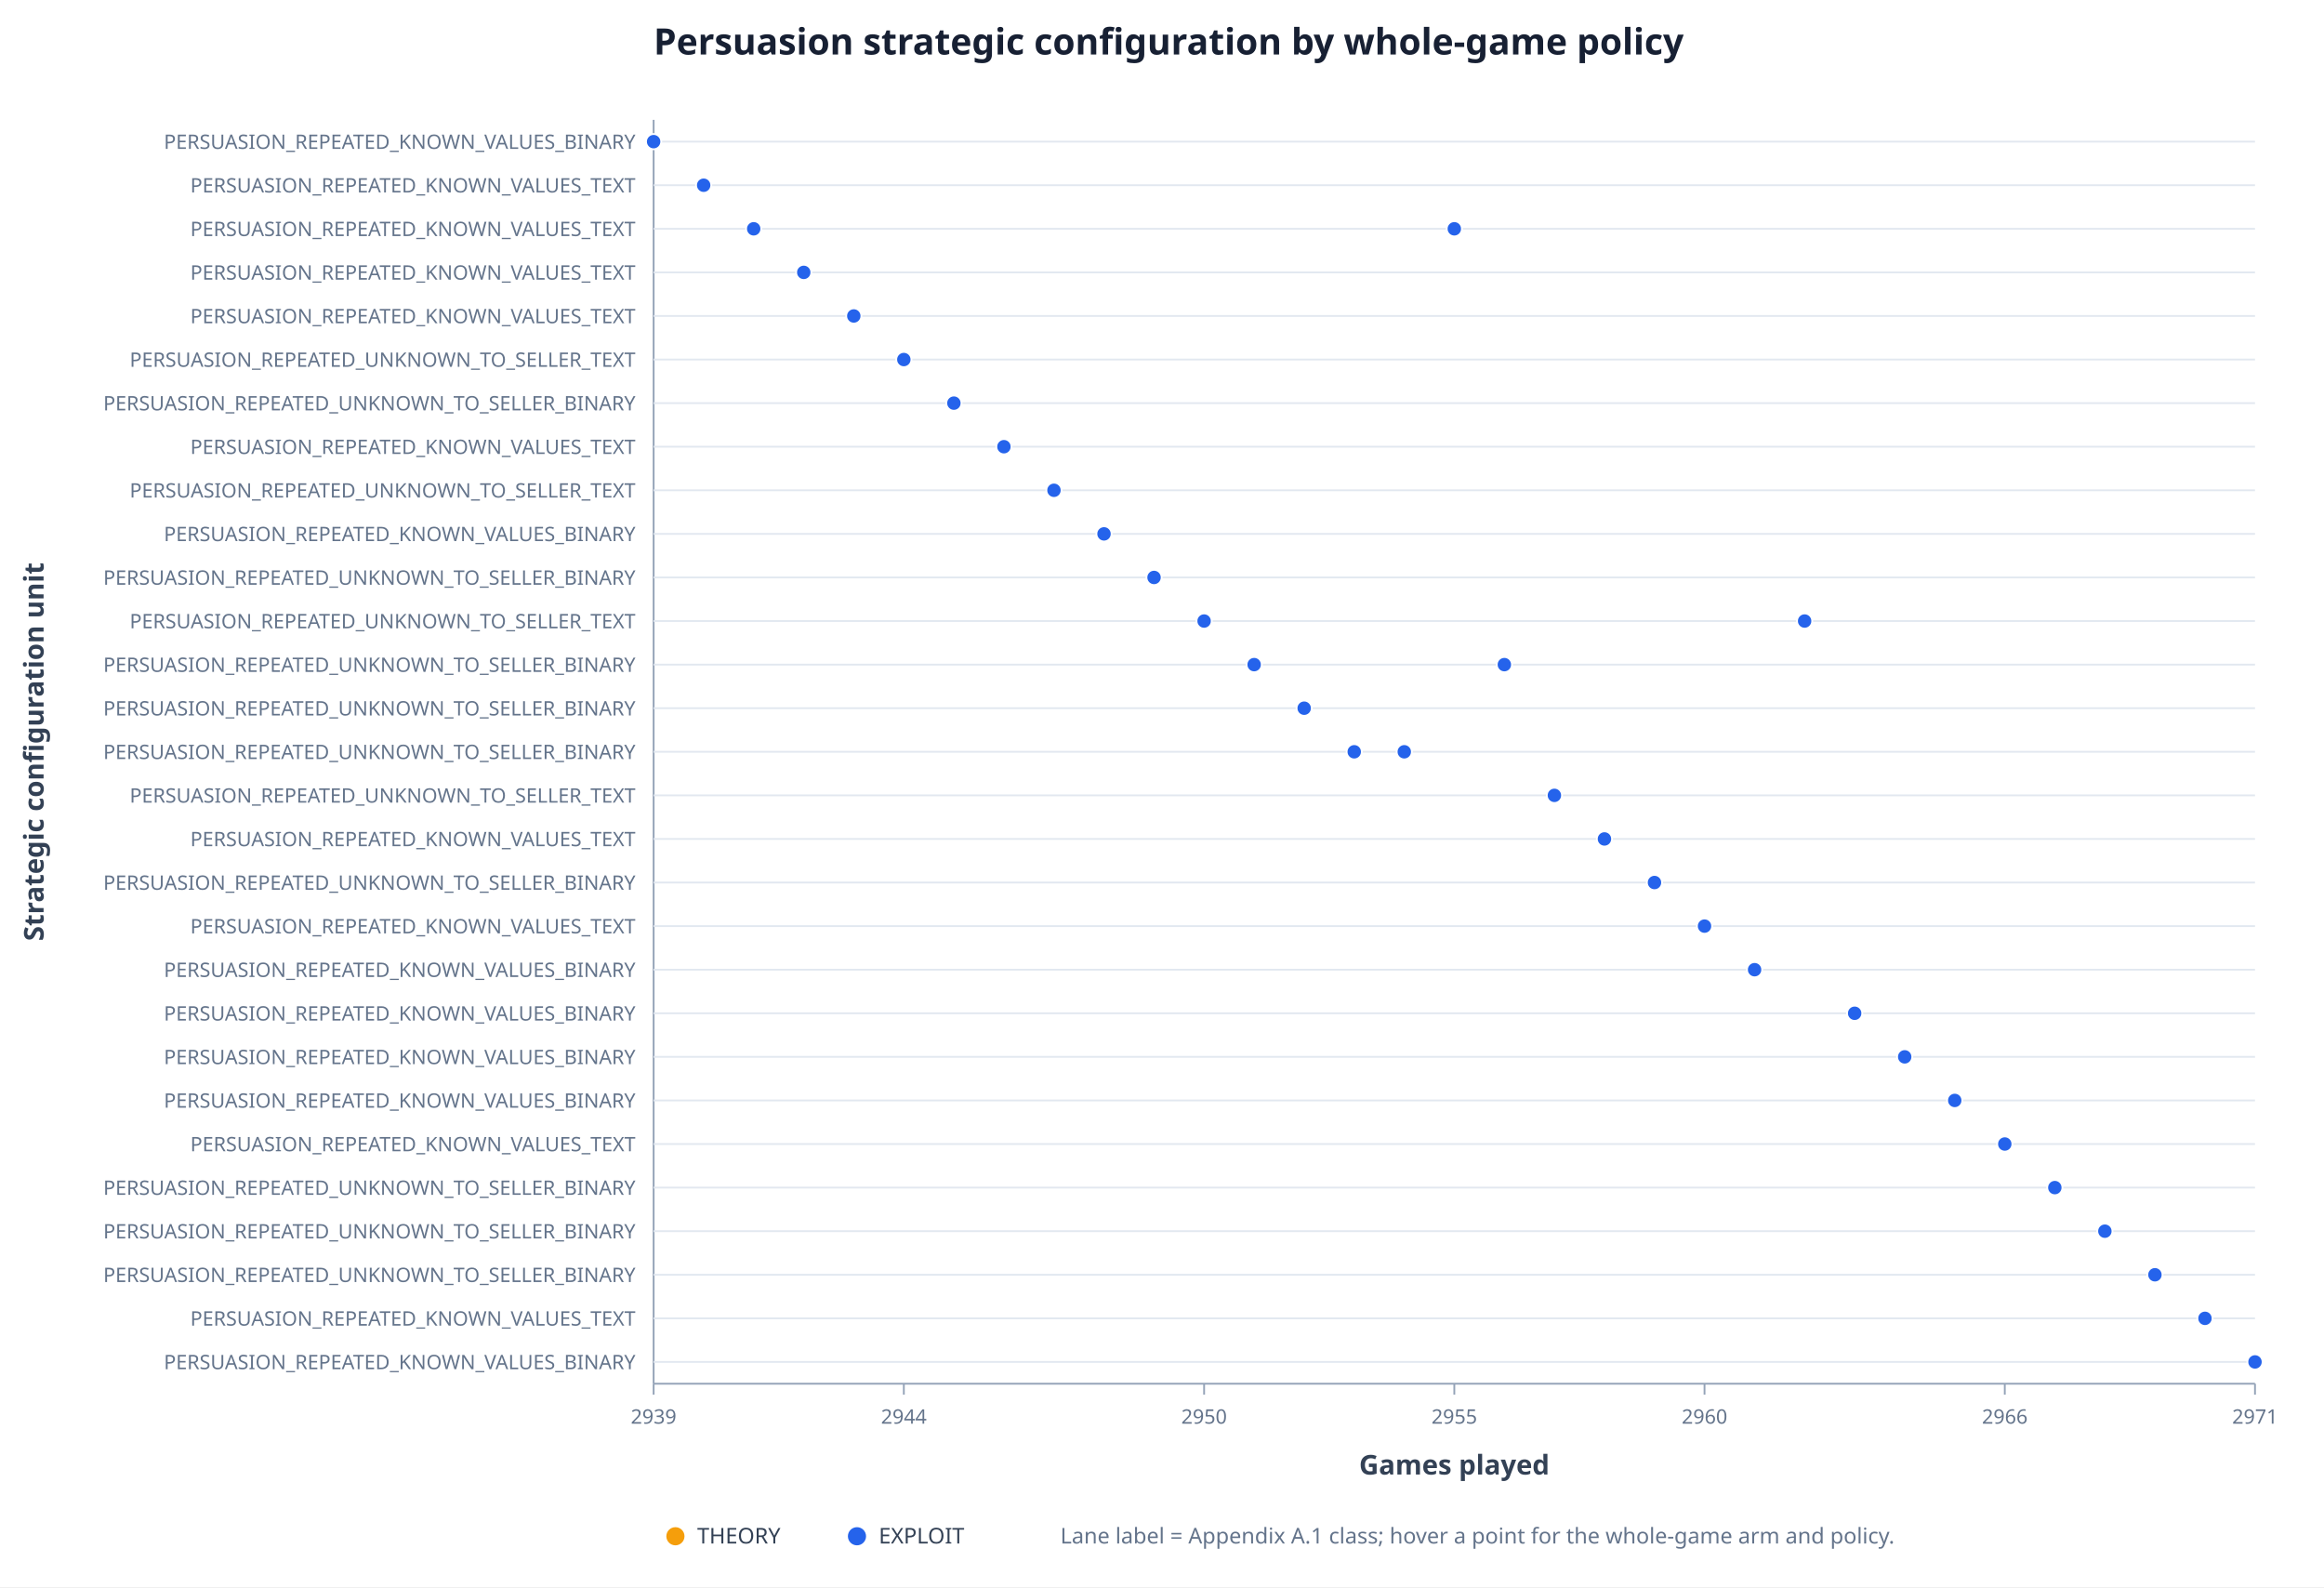
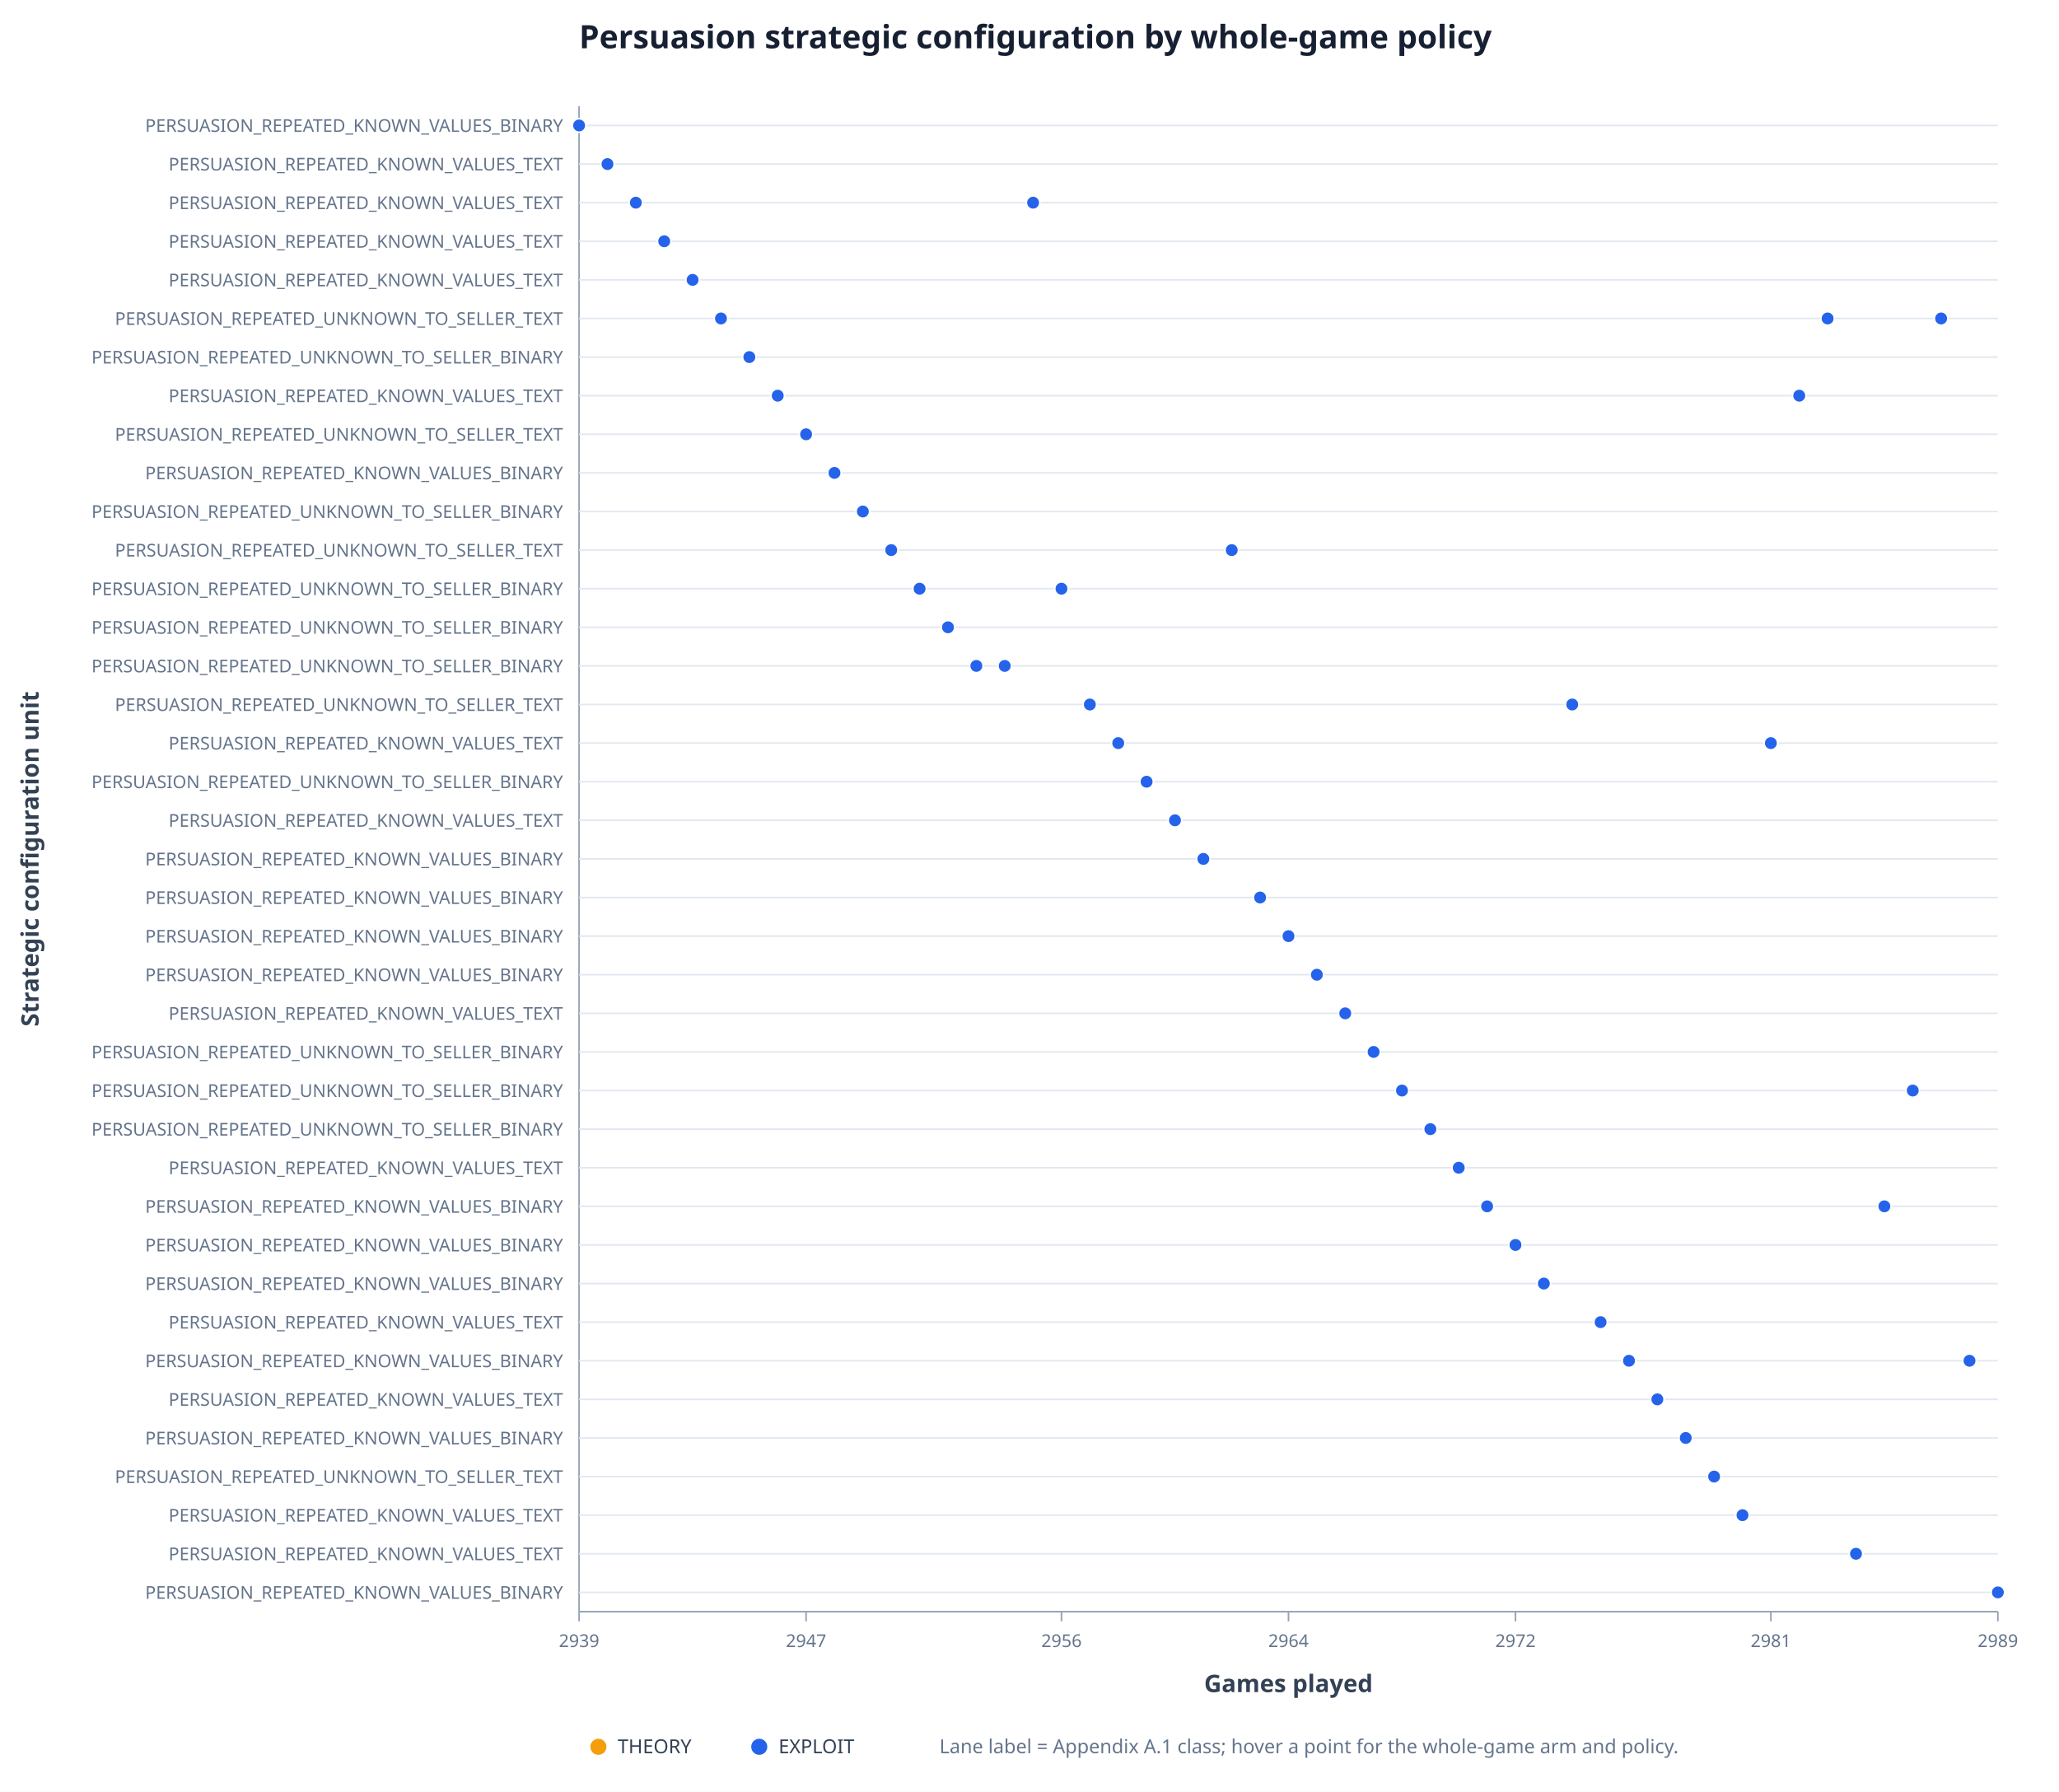
- <svg xmlns="http://www.w3.org/2000/svg" width="1280" height="874" viewBox="0 0 1280 874" role="img">
-   <rect width="1280" height="874" fill="white" />
+ <svg xmlns="http://www.w3.org/2000/svg" width="1280" height="1114" viewBox="0 0 1280 1114" role="img">
+   <rect width="1280" height="1114" fill="white" />
  <text x="360.0" y="30" font-family="system-ui,sans-serif" font-size="20" font-weight="700" fill="#172033">Persuasion strategic configuration by whole-game policy</text>
-   <line x1="360.0" y1="762.0" x2="1242.0" y2="762.0" stroke="#94a3b8" />
-   <line x1="360.0" y1="66.0" x2="360.0" y2="762.0" stroke="#94a3b8" />
-   <text x="801.0" y="812" text-anchor="middle" font-family="system-ui,sans-serif" font-size="15" font-weight="650" fill="#334155">Games played</text>
-   <text x="24" y="414.0" transform="rotate(-90 24 414.0)" text-anchor="middle" font-family="system-ui,sans-serif" font-size="15" font-weight="650" fill="#334155">Strategic configuration unit</text>
+   <line x1="360.0" y1="1002.0" x2="1242.0" y2="1002.0" stroke="#94a3b8" />
+   <line x1="360.0" y1="66.0" x2="360.0" y2="1002.0" stroke="#94a3b8" />
+   <text x="801.0" y="1052" text-anchor="middle" font-family="system-ui,sans-serif" font-size="15" font-weight="650" fill="#334155">Games played</text>
+   <text x="24" y="534.0" transform="rotate(-90 24 534.0)" text-anchor="middle" font-family="system-ui,sans-serif" font-size="15" font-weight="650" fill="#334155">Strategic configuration unit</text>
  <line x1="360.0" y1="78.00" x2="1242.0" y2="78.00" stroke="#e2e8f0" />
  <text x="350.0" y="82.00" text-anchor="end" font-family="system-ui,sans-serif" font-size="11" fill="#64748b">PERSUASION_REPEATED_KNOWN_VALUES_BINARY</text>
  <line x1="360.0" y1="102.00" x2="1242.0" y2="102.00" stroke="#e2e8f0" />
  <text x="350.0" y="106.00" text-anchor="end" font-family="system-ui,sans-serif" font-size="11" fill="#64748b">PERSUASION_REPEATED_KNOWN_VALUES_TEXT</text>
  <line x1="360.0" y1="126.00" x2="1242.0" y2="126.00" stroke="#e2e8f0" />
  <text x="350.0" y="130.00" text-anchor="end" font-family="system-ui,sans-serif" font-size="11" fill="#64748b">PERSUASION_REPEATED_KNOWN_VALUES_TEXT</text>
  <line x1="360.0" y1="150.00" x2="1242.0" y2="150.00" stroke="#e2e8f0" />
  <text x="350.0" y="154.00" text-anchor="end" font-family="system-ui,sans-serif" font-size="11" fill="#64748b">PERSUASION_REPEATED_KNOWN_VALUES_TEXT</text>
  <line x1="360.0" y1="174.00" x2="1242.0" y2="174.00" stroke="#e2e8f0" />
  <text x="350.0" y="178.00" text-anchor="end" font-family="system-ui,sans-serif" font-size="11" fill="#64748b">PERSUASION_REPEATED_KNOWN_VALUES_TEXT</text>
  <line x1="360.0" y1="198.00" x2="1242.0" y2="198.00" stroke="#e2e8f0" />
  <text x="350.0" y="202.00" text-anchor="end" font-family="system-ui,sans-serif" font-size="11" fill="#64748b">PERSUASION_REPEATED_UNKNOWN_TO_SELLER_TEXT</text>
  <line x1="360.0" y1="222.00" x2="1242.0" y2="222.00" stroke="#e2e8f0" />
  <text x="350.0" y="226.00" text-anchor="end" font-family="system-ui,sans-serif" font-size="11" fill="#64748b">PERSUASION_REPEATED_UNKNOWN_TO_SELLER_BINARY</text>
  <line x1="360.0" y1="246.00" x2="1242.0" y2="246.00" stroke="#e2e8f0" />
  <text x="350.0" y="250.00" text-anchor="end" font-family="system-ui,sans-serif" font-size="11" fill="#64748b">PERSUASION_REPEATED_KNOWN_VALUES_TEXT</text>
  <line x1="360.0" y1="270.00" x2="1242.0" y2="270.00" stroke="#e2e8f0" />
  <text x="350.0" y="274.00" text-anchor="end" font-family="system-ui,sans-serif" font-size="11" fill="#64748b">PERSUASION_REPEATED_UNKNOWN_TO_SELLER_TEXT</text>
  <line x1="360.0" y1="294.00" x2="1242.0" y2="294.00" stroke="#e2e8f0" />
  <text x="350.0" y="298.00" text-anchor="end" font-family="system-ui,sans-serif" font-size="11" fill="#64748b">PERSUASION_REPEATED_KNOWN_VALUES_BINARY</text>
  <line x1="360.0" y1="318.00" x2="1242.0" y2="318.00" stroke="#e2e8f0" />
  <text x="350.0" y="322.00" text-anchor="end" font-family="system-ui,sans-serif" font-size="11" fill="#64748b">PERSUASION_REPEATED_UNKNOWN_TO_SELLER_BINARY</text>
  <line x1="360.0" y1="342.00" x2="1242.0" y2="342.00" stroke="#e2e8f0" />
  <text x="350.0" y="346.00" text-anchor="end" font-family="system-ui,sans-serif" font-size="11" fill="#64748b">PERSUASION_REPEATED_UNKNOWN_TO_SELLER_TEXT</text>
  <line x1="360.0" y1="366.00" x2="1242.0" y2="366.00" stroke="#e2e8f0" />
  <text x="350.0" y="370.00" text-anchor="end" font-family="system-ui,sans-serif" font-size="11" fill="#64748b">PERSUASION_REPEATED_UNKNOWN_TO_SELLER_BINARY</text>
  <line x1="360.0" y1="390.00" x2="1242.0" y2="390.00" stroke="#e2e8f0" />
  <text x="350.0" y="394.00" text-anchor="end" font-family="system-ui,sans-serif" font-size="11" fill="#64748b">PERSUASION_REPEATED_UNKNOWN_TO_SELLER_BINARY</text>
  <line x1="360.0" y1="414.00" x2="1242.0" y2="414.00" stroke="#e2e8f0" />
  <text x="350.0" y="418.00" text-anchor="end" font-family="system-ui,sans-serif" font-size="11" fill="#64748b">PERSUASION_REPEATED_UNKNOWN_TO_SELLER_BINARY</text>
  <line x1="360.0" y1="438.00" x2="1242.0" y2="438.00" stroke="#e2e8f0" />
  <text x="350.0" y="442.00" text-anchor="end" font-family="system-ui,sans-serif" font-size="11" fill="#64748b">PERSUASION_REPEATED_UNKNOWN_TO_SELLER_TEXT</text>
  <line x1="360.0" y1="462.00" x2="1242.0" y2="462.00" stroke="#e2e8f0" />
  <text x="350.0" y="466.00" text-anchor="end" font-family="system-ui,sans-serif" font-size="11" fill="#64748b">PERSUASION_REPEATED_KNOWN_VALUES_TEXT</text>
  <line x1="360.0" y1="486.00" x2="1242.0" y2="486.00" stroke="#e2e8f0" />
  <text x="350.0" y="490.00" text-anchor="end" font-family="system-ui,sans-serif" font-size="11" fill="#64748b">PERSUASION_REPEATED_UNKNOWN_TO_SELLER_BINARY</text>
  <line x1="360.0" y1="510.00" x2="1242.0" y2="510.00" stroke="#e2e8f0" />
  <text x="350.0" y="514.00" text-anchor="end" font-family="system-ui,sans-serif" font-size="11" fill="#64748b">PERSUASION_REPEATED_KNOWN_VALUES_TEXT</text>
  <line x1="360.0" y1="534.00" x2="1242.0" y2="534.00" stroke="#e2e8f0" />
  <text x="350.0" y="538.00" text-anchor="end" font-family="system-ui,sans-serif" font-size="11" fill="#64748b">PERSUASION_REPEATED_KNOWN_VALUES_BINARY</text>
  <line x1="360.0" y1="558.00" x2="1242.0" y2="558.00" stroke="#e2e8f0" />
  <text x="350.0" y="562.00" text-anchor="end" font-family="system-ui,sans-serif" font-size="11" fill="#64748b">PERSUASION_REPEATED_KNOWN_VALUES_BINARY</text>
  <line x1="360.0" y1="582.00" x2="1242.0" y2="582.00" stroke="#e2e8f0" />
  <text x="350.0" y="586.00" text-anchor="end" font-family="system-ui,sans-serif" font-size="11" fill="#64748b">PERSUASION_REPEATED_KNOWN_VALUES_BINARY</text>
  <line x1="360.0" y1="606.00" x2="1242.0" y2="606.00" stroke="#e2e8f0" />
  <text x="350.0" y="610.00" text-anchor="end" font-family="system-ui,sans-serif" font-size="11" fill="#64748b">PERSUASION_REPEATED_KNOWN_VALUES_BINARY</text>
  <line x1="360.0" y1="630.00" x2="1242.0" y2="630.00" stroke="#e2e8f0" />
  <text x="350.0" y="634.00" text-anchor="end" font-family="system-ui,sans-serif" font-size="11" fill="#64748b">PERSUASION_REPEATED_KNOWN_VALUES_TEXT</text>
  <line x1="360.0" y1="654.00" x2="1242.0" y2="654.00" stroke="#e2e8f0" />
  <text x="350.0" y="658.00" text-anchor="end" font-family="system-ui,sans-serif" font-size="11" fill="#64748b">PERSUASION_REPEATED_UNKNOWN_TO_SELLER_BINARY</text>
  <line x1="360.0" y1="678.00" x2="1242.0" y2="678.00" stroke="#e2e8f0" />
  <text x="350.0" y="682.00" text-anchor="end" font-family="system-ui,sans-serif" font-size="11" fill="#64748b">PERSUASION_REPEATED_UNKNOWN_TO_SELLER_BINARY</text>
  <line x1="360.0" y1="702.00" x2="1242.0" y2="702.00" stroke="#e2e8f0" />
  <text x="350.0" y="706.00" text-anchor="end" font-family="system-ui,sans-serif" font-size="11" fill="#64748b">PERSUASION_REPEATED_UNKNOWN_TO_SELLER_BINARY</text>
  <line x1="360.0" y1="726.00" x2="1242.0" y2="726.00" stroke="#e2e8f0" />
  <text x="350.0" y="730.00" text-anchor="end" font-family="system-ui,sans-serif" font-size="11" fill="#64748b">PERSUASION_REPEATED_KNOWN_VALUES_TEXT</text>
  <line x1="360.0" y1="750.00" x2="1242.0" y2="750.00" stroke="#e2e8f0" />
  <text x="350.0" y="754.00" text-anchor="end" font-family="system-ui,sans-serif" font-size="11" fill="#64748b">PERSUASION_REPEATED_KNOWN_VALUES_BINARY</text>
-   <line x1="360.00" y1="762.0" x2="360.00" y2="768.0" stroke="#94a3b8" />
-   <text x="360.00" y="784.0" text-anchor="middle" font-family="system-ui,sans-serif" font-size="11" fill="#64748b">2939</text>
-   <line x1="497.81" y1="762.0" x2="497.81" y2="768.0" stroke="#94a3b8" />
-   <text x="497.81" y="784.0" text-anchor="middle" font-family="system-ui,sans-serif" font-size="11" fill="#64748b">2944</text>
-   <line x1="663.19" y1="762.0" x2="663.19" y2="768.0" stroke="#94a3b8" />
-   <text x="663.19" y="784.0" text-anchor="middle" font-family="system-ui,sans-serif" font-size="11" fill="#64748b">2950</text>
-   <line x1="801.00" y1="762.0" x2="801.00" y2="768.0" stroke="#94a3b8" />
-   <text x="801.00" y="784.0" text-anchor="middle" font-family="system-ui,sans-serif" font-size="11" fill="#64748b">2955</text>
-   <line x1="938.81" y1="762.0" x2="938.81" y2="768.0" stroke="#94a3b8" />
-   <text x="938.81" y="784.0" text-anchor="middle" font-family="system-ui,sans-serif" font-size="11" fill="#64748b">2960</text>
-   <line x1="1104.19" y1="762.0" x2="1104.19" y2="768.0" stroke="#94a3b8" />
-   <text x="1104.19" y="784.0" text-anchor="middle" font-family="system-ui,sans-serif" font-size="11" fill="#64748b">2966</text>
-   <line x1="1242.00" y1="762.0" x2="1242.00" y2="768.0" stroke="#94a3b8" />
-   <text x="1242.00" y="784.0" text-anchor="middle" font-family="system-ui,sans-serif" font-size="11" fill="#64748b">2971</text>
+   <line x1="360.0" y1="774.00" x2="1242.0" y2="774.00" stroke="#e2e8f0" />
+   <text x="350.0" y="778.00" text-anchor="end" font-family="system-ui,sans-serif" font-size="11" fill="#64748b">PERSUASION_REPEATED_KNOWN_VALUES_BINARY</text>
+   <line x1="360.0" y1="798.00" x2="1242.0" y2="798.00" stroke="#e2e8f0" />
+   <text x="350.0" y="802.00" text-anchor="end" font-family="system-ui,sans-serif" font-size="11" fill="#64748b">PERSUASION_REPEATED_KNOWN_VALUES_BINARY</text>
+   <line x1="360.0" y1="822.00" x2="1242.0" y2="822.00" stroke="#e2e8f0" />
+   <text x="350.0" y="826.00" text-anchor="end" font-family="system-ui,sans-serif" font-size="11" fill="#64748b">PERSUASION_REPEATED_KNOWN_VALUES_TEXT</text>
+   <line x1="360.0" y1="846.00" x2="1242.0" y2="846.00" stroke="#e2e8f0" />
+   <text x="350.0" y="850.00" text-anchor="end" font-family="system-ui,sans-serif" font-size="11" fill="#64748b">PERSUASION_REPEATED_KNOWN_VALUES_BINARY</text>
+   <line x1="360.0" y1="870.00" x2="1242.0" y2="870.00" stroke="#e2e8f0" />
+   <text x="350.0" y="874.00" text-anchor="end" font-family="system-ui,sans-serif" font-size="11" fill="#64748b">PERSUASION_REPEATED_KNOWN_VALUES_TEXT</text>
+   <line x1="360.0" y1="894.00" x2="1242.0" y2="894.00" stroke="#e2e8f0" />
+   <text x="350.0" y="898.00" text-anchor="end" font-family="system-ui,sans-serif" font-size="11" fill="#64748b">PERSUASION_REPEATED_KNOWN_VALUES_BINARY</text>
+   <line x1="360.0" y1="918.00" x2="1242.0" y2="918.00" stroke="#e2e8f0" />
+   <text x="350.0" y="922.00" text-anchor="end" font-family="system-ui,sans-serif" font-size="11" fill="#64748b">PERSUASION_REPEATED_UNKNOWN_TO_SELLER_TEXT</text>
+   <line x1="360.0" y1="942.00" x2="1242.0" y2="942.00" stroke="#e2e8f0" />
+   <text x="350.0" y="946.00" text-anchor="end" font-family="system-ui,sans-serif" font-size="11" fill="#64748b">PERSUASION_REPEATED_KNOWN_VALUES_TEXT</text>
+   <line x1="360.0" y1="966.00" x2="1242.0" y2="966.00" stroke="#e2e8f0" />
+   <text x="350.0" y="970.00" text-anchor="end" font-family="system-ui,sans-serif" font-size="11" fill="#64748b">PERSUASION_REPEATED_KNOWN_VALUES_TEXT</text>
+   <line x1="360.0" y1="990.00" x2="1242.0" y2="990.00" stroke="#e2e8f0" />
+   <text x="350.0" y="994.00" text-anchor="end" font-family="system-ui,sans-serif" font-size="11" fill="#64748b">PERSUASION_REPEATED_KNOWN_VALUES_BINARY</text>
+   <line x1="360.00" y1="1002.0" x2="360.00" y2="1008.0" stroke="#94a3b8" />
+   <text x="360.00" y="1024.0" text-anchor="middle" font-family="system-ui,sans-serif" font-size="11" fill="#64748b">2939</text>
+   <line x1="501.12" y1="1002.0" x2="501.12" y2="1008.0" stroke="#94a3b8" />
+   <text x="501.12" y="1024.0" text-anchor="middle" font-family="system-ui,sans-serif" font-size="11" fill="#64748b">2947</text>
+   <line x1="659.88" y1="1002.0" x2="659.88" y2="1008.0" stroke="#94a3b8" />
+   <text x="659.88" y="1024.0" text-anchor="middle" font-family="system-ui,sans-serif" font-size="11" fill="#64748b">2956</text>
+   <line x1="801.00" y1="1002.0" x2="801.00" y2="1008.0" stroke="#94a3b8" />
+   <text x="801.00" y="1024.0" text-anchor="middle" font-family="system-ui,sans-serif" font-size="11" fill="#64748b">2964</text>
+   <line x1="942.12" y1="1002.0" x2="942.12" y2="1008.0" stroke="#94a3b8" />
+   <text x="942.12" y="1024.0" text-anchor="middle" font-family="system-ui,sans-serif" font-size="11" fill="#64748b">2972</text>
+   <line x1="1100.88" y1="1002.0" x2="1100.88" y2="1008.0" stroke="#94a3b8" />
+   <text x="1100.88" y="1024.0" text-anchor="middle" font-family="system-ui,sans-serif" font-size="11" fill="#64748b">2981</text>
+   <line x1="1242.00" y1="1002.0" x2="1242.00" y2="1008.0" stroke="#94a3b8" />
+   <text x="1242.00" y="1024.0" text-anchor="middle" font-family="system-ui,sans-serif" font-size="11" fill="#64748b">2989</text>
  <circle cx="360.00" cy="78.00" r="4.2" fill="#2563eb" stroke="white" stroke-width="1" />
-   <circle cx="387.56" cy="102.00" r="4.2" fill="#2563eb" stroke="white" stroke-width="1" />
-   <circle cx="415.12" cy="126.00" r="4.2" fill="#2563eb" stroke="white" stroke-width="1" />
-   <circle cx="442.69" cy="150.00" r="4.2" fill="#2563eb" stroke="white" stroke-width="1" />
-   <circle cx="470.25" cy="174.00" r="4.2" fill="#2563eb" stroke="white" stroke-width="1" />
-   <circle cx="497.81" cy="198.00" r="4.2" fill="#2563eb" stroke="white" stroke-width="1" />
-   <circle cx="525.38" cy="222.00" r="4.2" fill="#2563eb" stroke="white" stroke-width="1" />
-   <circle cx="552.94" cy="246.00" r="4.2" fill="#2563eb" stroke="white" stroke-width="1" />
-   <circle cx="580.50" cy="270.00" r="4.2" fill="#2563eb" stroke="white" stroke-width="1" />
-   <circle cx="608.06" cy="294.00" r="4.2" fill="#2563eb" stroke="white" stroke-width="1" />
-   <circle cx="635.62" cy="318.00" r="4.2" fill="#2563eb" stroke="white" stroke-width="1" />
-   <circle cx="663.19" cy="342.00" r="4.2" fill="#2563eb" stroke="white" stroke-width="1" />
-   <circle cx="690.75" cy="366.00" r="4.2" fill="#2563eb" stroke="white" stroke-width="1" />
-   <circle cx="718.31" cy="390.00" r="4.2" fill="#2563eb" stroke="white" stroke-width="1" />
-   <circle cx="745.88" cy="414.00" r="4.2" fill="#2563eb" stroke="white" stroke-width="1" />
-   <circle cx="773.44" cy="414.00" r="4.2" fill="#2563eb" stroke="white" stroke-width="1" />
-   <circle cx="801.00" cy="126.00" r="4.2" fill="#2563eb" stroke="white" stroke-width="1" />
-   <circle cx="828.56" cy="366.00" r="4.2" fill="#2563eb" stroke="white" stroke-width="1" />
-   <circle cx="856.12" cy="438.00" r="4.2" fill="#2563eb" stroke="white" stroke-width="1" />
-   <circle cx="883.69" cy="462.00" r="4.2" fill="#2563eb" stroke="white" stroke-width="1" />
-   <circle cx="911.25" cy="486.00" r="4.2" fill="#2563eb" stroke="white" stroke-width="1" />
-   <circle cx="938.81" cy="510.00" r="4.2" fill="#2563eb" stroke="white" stroke-width="1" />
-   <circle cx="966.38" cy="534.00" r="4.2" fill="#2563eb" stroke="white" stroke-width="1" />
-   <circle cx="993.94" cy="342.00" r="4.2" fill="#2563eb" stroke="white" stroke-width="1" />
-   <circle cx="1021.50" cy="558.00" r="4.2" fill="#2563eb" stroke="white" stroke-width="1" />
-   <circle cx="1049.06" cy="582.00" r="4.2" fill="#2563eb" stroke="white" stroke-width="1" />
-   <circle cx="1076.62" cy="606.00" r="4.2" fill="#2563eb" stroke="white" stroke-width="1" />
-   <circle cx="1104.19" cy="630.00" r="4.2" fill="#2563eb" stroke="white" stroke-width="1" />
-   <circle cx="1131.75" cy="654.00" r="4.2" fill="#2563eb" stroke="white" stroke-width="1" />
-   <circle cx="1159.31" cy="678.00" r="4.2" fill="#2563eb" stroke="white" stroke-width="1" />
-   <circle cx="1186.88" cy="702.00" r="4.2" fill="#2563eb" stroke="white" stroke-width="1" />
-   <circle cx="1214.44" cy="726.00" r="4.2" fill="#2563eb" stroke="white" stroke-width="1" />
-   <circle cx="1242.00" cy="750.00" r="4.2" fill="#2563eb" stroke="white" stroke-width="1" />
-   <circle cx="372.0" cy="846" r="5" fill="#f59e0b" />
-   <text x="384.0" y="850" font-family="system-ui,sans-serif" font-size="12" fill="#334155">THEORY</text>
-   <circle cx="472.0" cy="846" r="5" fill="#2563eb" />
-   <text x="484.0" y="850" font-family="system-ui,sans-serif" font-size="12" fill="#334155">EXPLOIT</text>
-   <text x="584.0" y="850" font-family="system-ui,sans-serif" font-size="12" fill="#64748b">Lane label = Appendix A.1 class; hover a point for the whole-game arm and policy.</text>
+   <circle cx="377.64" cy="102.00" r="4.2" fill="#2563eb" stroke="white" stroke-width="1" />
+   <circle cx="395.28" cy="126.00" r="4.2" fill="#2563eb" stroke="white" stroke-width="1" />
+   <circle cx="412.92" cy="150.00" r="4.2" fill="#2563eb" stroke="white" stroke-width="1" />
+   <circle cx="430.56" cy="174.00" r="4.2" fill="#2563eb" stroke="white" stroke-width="1" />
+   <circle cx="448.20" cy="198.00" r="4.2" fill="#2563eb" stroke="white" stroke-width="1" />
+   <circle cx="465.84" cy="222.00" r="4.2" fill="#2563eb" stroke="white" stroke-width="1" />
+   <circle cx="483.48" cy="246.00" r="4.2" fill="#2563eb" stroke="white" stroke-width="1" />
+   <circle cx="501.12" cy="270.00" r="4.2" fill="#2563eb" stroke="white" stroke-width="1" />
+   <circle cx="518.76" cy="294.00" r="4.2" fill="#2563eb" stroke="white" stroke-width="1" />
+   <circle cx="536.40" cy="318.00" r="4.2" fill="#2563eb" stroke="white" stroke-width="1" />
+   <circle cx="554.04" cy="342.00" r="4.2" fill="#2563eb" stroke="white" stroke-width="1" />
+   <circle cx="571.68" cy="366.00" r="4.2" fill="#2563eb" stroke="white" stroke-width="1" />
+   <circle cx="589.32" cy="390.00" r="4.2" fill="#2563eb" stroke="white" stroke-width="1" />
+   <circle cx="606.96" cy="414.00" r="4.2" fill="#2563eb" stroke="white" stroke-width="1" />
+   <circle cx="624.60" cy="414.00" r="4.2" fill="#2563eb" stroke="white" stroke-width="1" />
+   <circle cx="642.24" cy="126.00" r="4.2" fill="#2563eb" stroke="white" stroke-width="1" />
+   <circle cx="659.88" cy="366.00" r="4.2" fill="#2563eb" stroke="white" stroke-width="1" />
+   <circle cx="677.52" cy="438.00" r="4.2" fill="#2563eb" stroke="white" stroke-width="1" />
+   <circle cx="695.16" cy="462.00" r="4.2" fill="#2563eb" stroke="white" stroke-width="1" />
+   <circle cx="712.80" cy="486.00" r="4.2" fill="#2563eb" stroke="white" stroke-width="1" />
+   <circle cx="730.44" cy="510.00" r="4.2" fill="#2563eb" stroke="white" stroke-width="1" />
+   <circle cx="748.08" cy="534.00" r="4.2" fill="#2563eb" stroke="white" stroke-width="1" />
+   <circle cx="765.72" cy="342.00" r="4.2" fill="#2563eb" stroke="white" stroke-width="1" />
+   <circle cx="783.36" cy="558.00" r="4.2" fill="#2563eb" stroke="white" stroke-width="1" />
+   <circle cx="801.00" cy="582.00" r="4.2" fill="#2563eb" stroke="white" stroke-width="1" />
+   <circle cx="818.64" cy="606.00" r="4.2" fill="#2563eb" stroke="white" stroke-width="1" />
+   <circle cx="836.28" cy="630.00" r="4.2" fill="#2563eb" stroke="white" stroke-width="1" />
+   <circle cx="853.92" cy="654.00" r="4.2" fill="#2563eb" stroke="white" stroke-width="1" />
+   <circle cx="871.56" cy="678.00" r="4.2" fill="#2563eb" stroke="white" stroke-width="1" />
+   <circle cx="889.20" cy="702.00" r="4.2" fill="#2563eb" stroke="white" stroke-width="1" />
+   <circle cx="906.84" cy="726.00" r="4.2" fill="#2563eb" stroke="white" stroke-width="1" />
+   <circle cx="924.48" cy="750.00" r="4.2" fill="#2563eb" stroke="white" stroke-width="1" />
+   <circle cx="942.12" cy="774.00" r="4.2" fill="#2563eb" stroke="white" stroke-width="1" />
+   <circle cx="959.76" cy="798.00" r="4.2" fill="#2563eb" stroke="white" stroke-width="1" />
+   <circle cx="977.40" cy="438.00" r="4.2" fill="#2563eb" stroke="white" stroke-width="1" />
+   <circle cx="995.04" cy="822.00" r="4.2" fill="#2563eb" stroke="white" stroke-width="1" />
+   <circle cx="1012.68" cy="846.00" r="4.2" fill="#2563eb" stroke="white" stroke-width="1" />
+   <circle cx="1030.32" cy="870.00" r="4.2" fill="#2563eb" stroke="white" stroke-width="1" />
+   <circle cx="1047.96" cy="894.00" r="4.2" fill="#2563eb" stroke="white" stroke-width="1" />
+   <circle cx="1065.60" cy="918.00" r="4.2" fill="#2563eb" stroke="white" stroke-width="1" />
+   <circle cx="1083.24" cy="942.00" r="4.2" fill="#2563eb" stroke="white" stroke-width="1" />
+   <circle cx="1100.88" cy="462.00" r="4.2" fill="#2563eb" stroke="white" stroke-width="1" />
+   <circle cx="1118.52" cy="246.00" r="4.2" fill="#2563eb" stroke="white" stroke-width="1" />
+   <circle cx="1136.16" cy="198.00" r="4.2" fill="#2563eb" stroke="white" stroke-width="1" />
+   <circle cx="1153.80" cy="966.00" r="4.2" fill="#2563eb" stroke="white" stroke-width="1" />
+   <circle cx="1171.44" cy="750.00" r="4.2" fill="#2563eb" stroke="white" stroke-width="1" />
+   <circle cx="1189.08" cy="678.00" r="4.2" fill="#2563eb" stroke="white" stroke-width="1" />
+   <circle cx="1206.72" cy="198.00" r="4.2" fill="#2563eb" stroke="white" stroke-width="1" />
+   <circle cx="1224.36" cy="846.00" r="4.2" fill="#2563eb" stroke="white" stroke-width="1" />
+   <circle cx="1242.00" cy="990.00" r="4.2" fill="#2563eb" stroke="white" stroke-width="1" />
+   <circle cx="372.0" cy="1086" r="5" fill="#f59e0b" />
+   <text x="384.0" y="1090" font-family="system-ui,sans-serif" font-size="12" fill="#334155">THEORY</text>
+   <circle cx="472.0" cy="1086" r="5" fill="#2563eb" />
+   <text x="484.0" y="1090" font-family="system-ui,sans-serif" font-size="12" fill="#334155">EXPLOIT</text>
+   <text x="584.0" y="1090" font-family="system-ui,sans-serif" font-size="12" fill="#64748b">Lane label = Appendix A.1 class; hover a point for the whole-game arm and policy.</text>
</svg>
